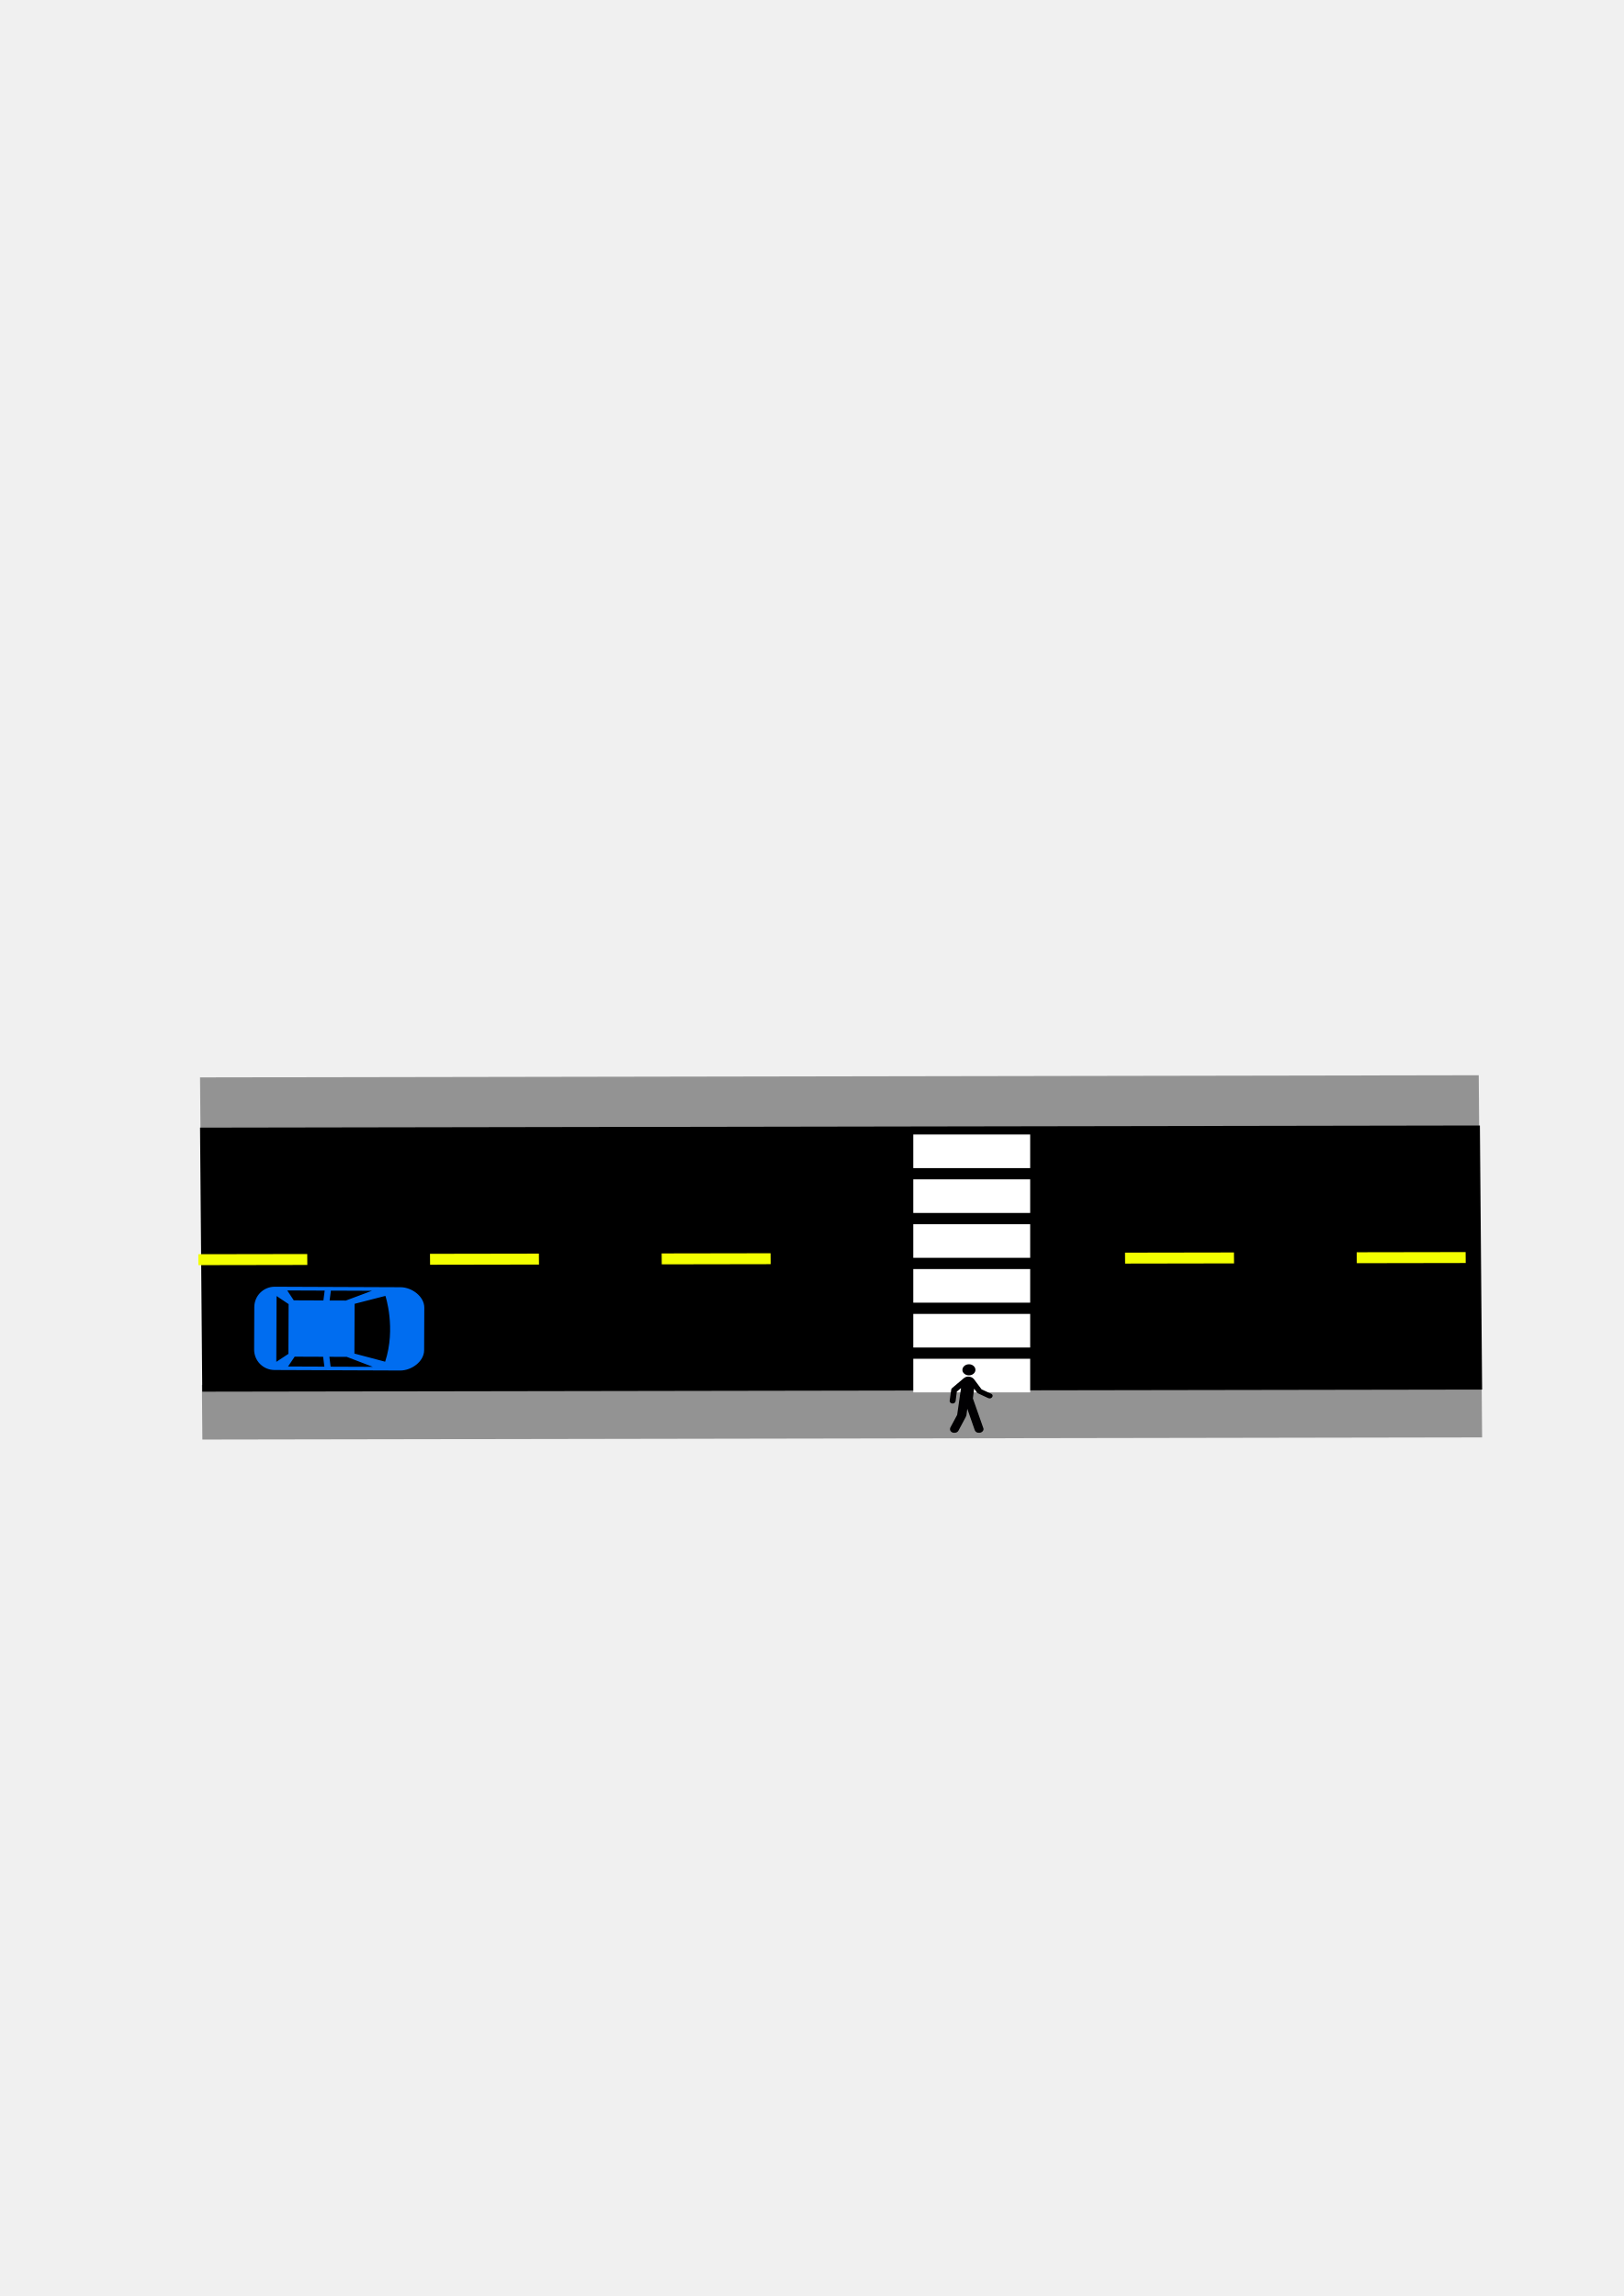
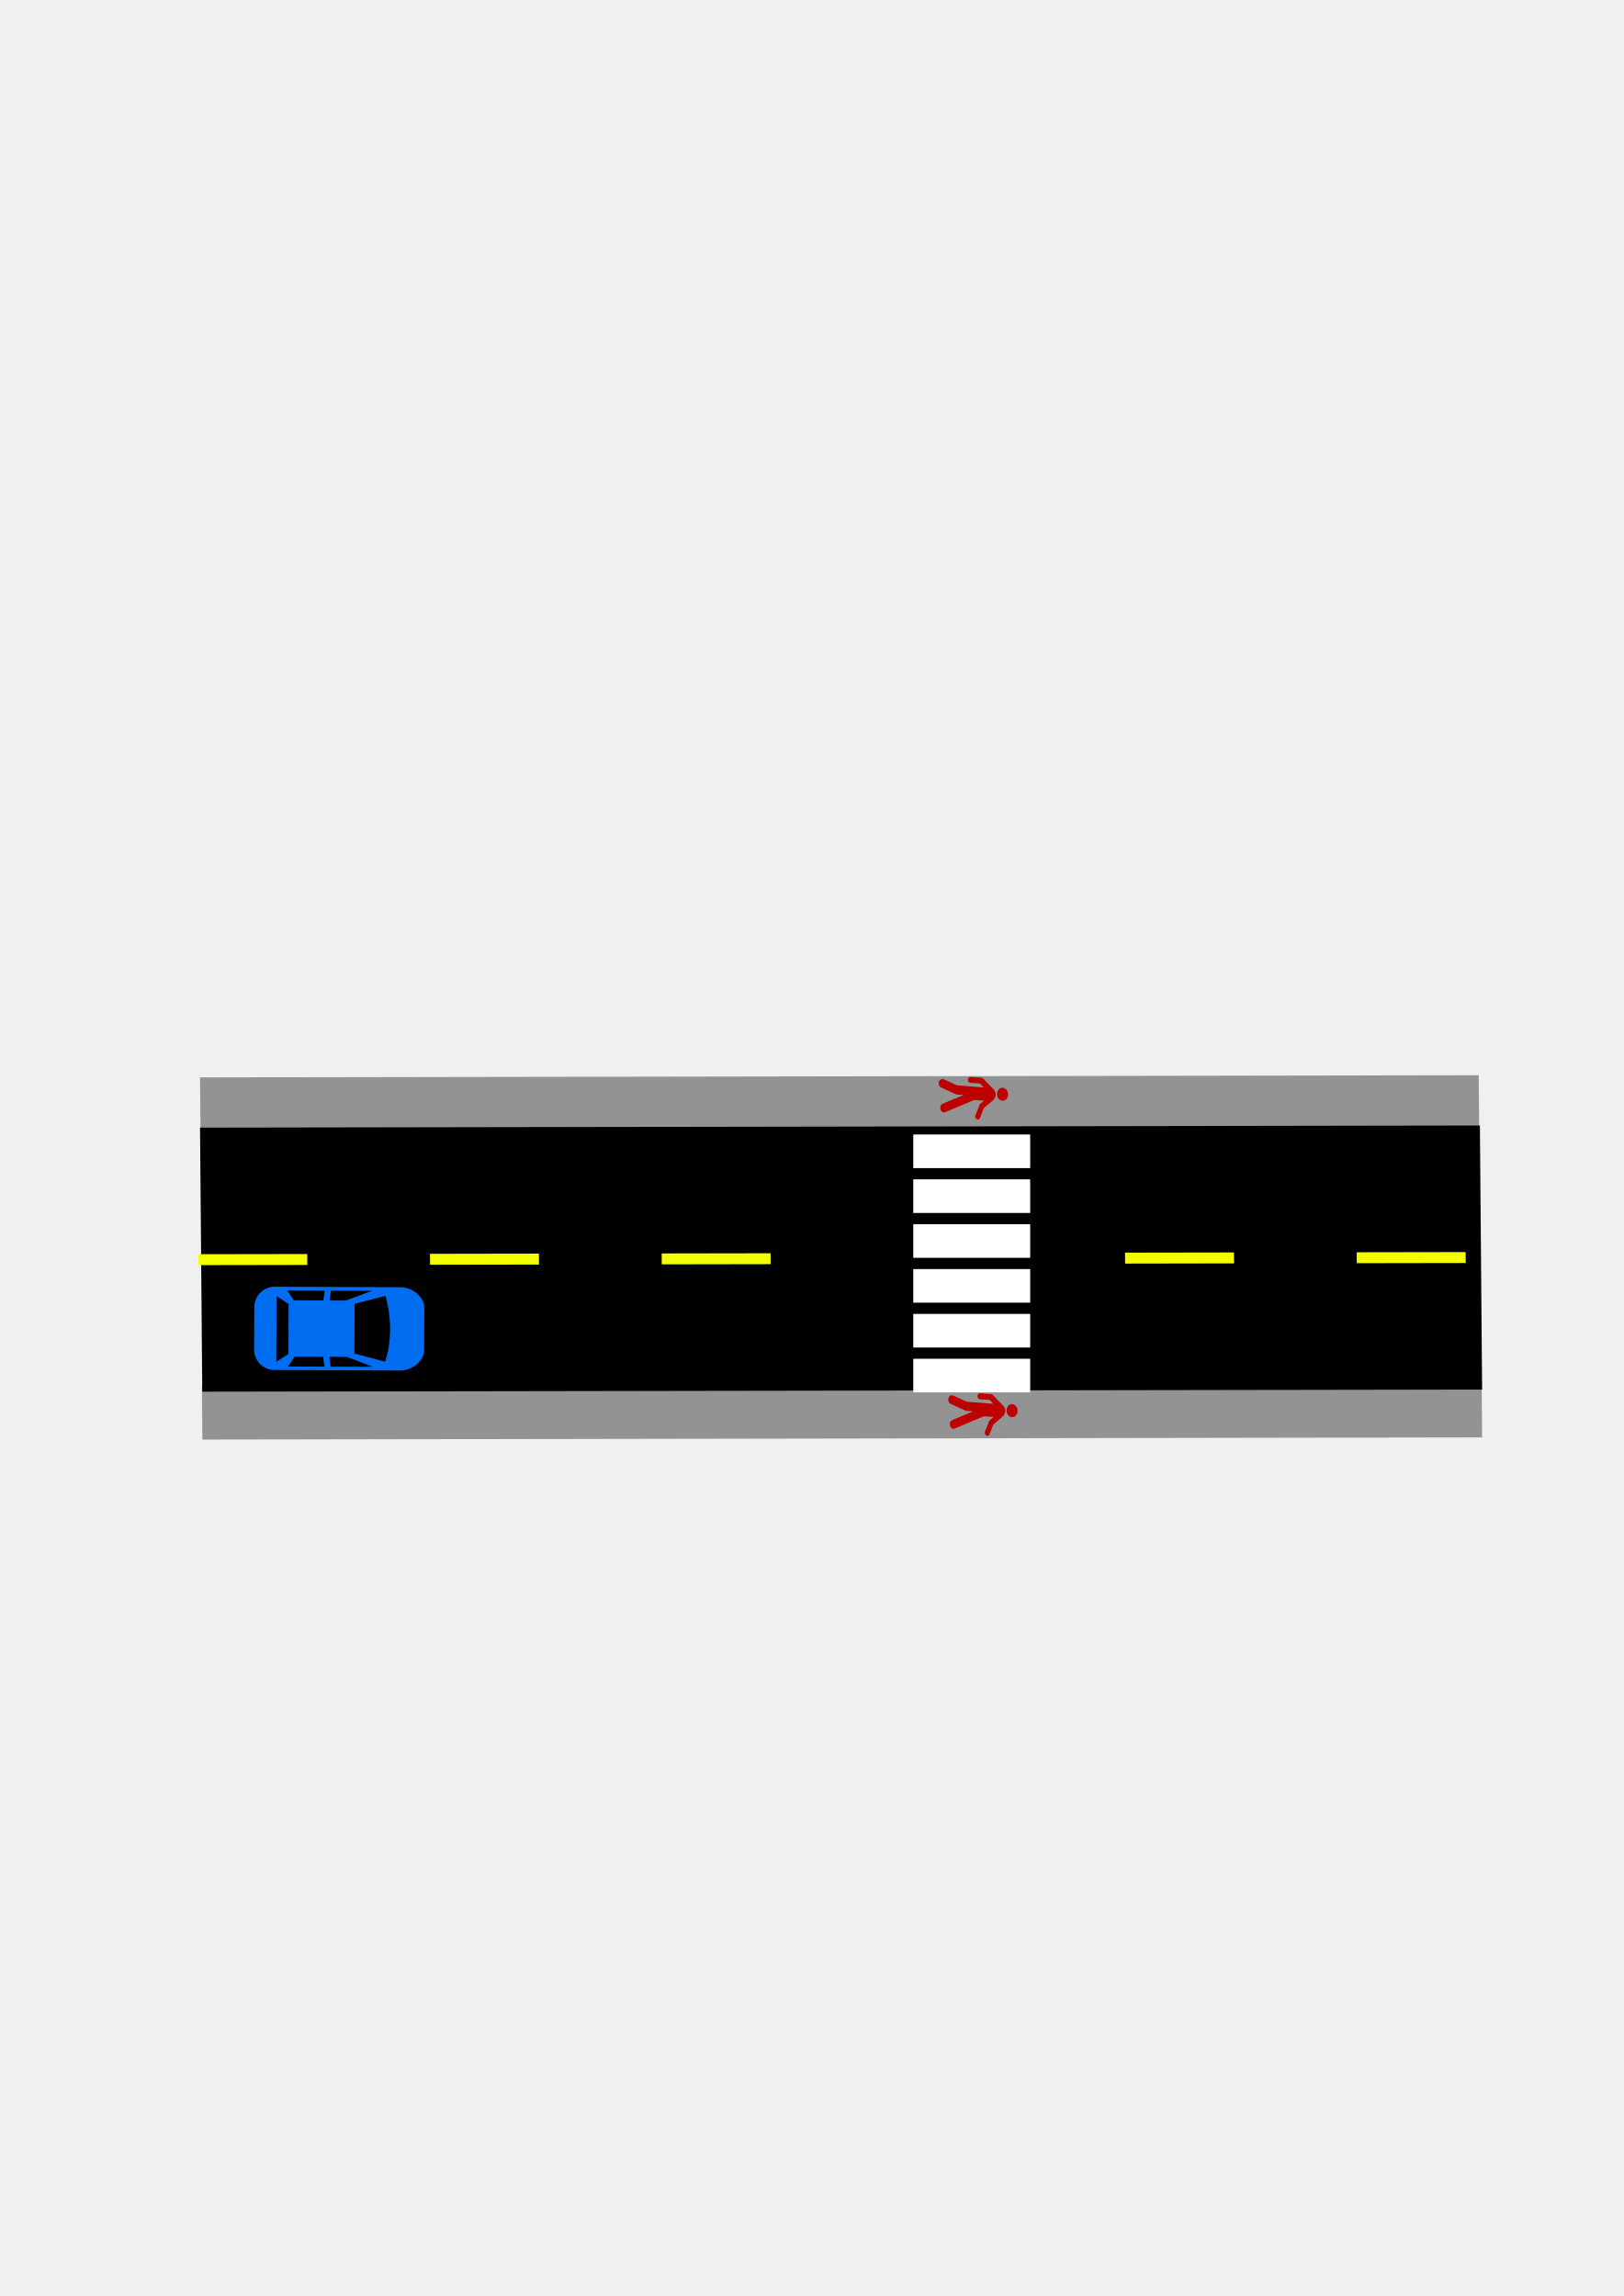
<svg xmlns="http://www.w3.org/2000/svg" width="210mm" height="297mm" viewBox="0 0 210 297" version="1.1" id="svg8">
-   <defs id="defs2" />
+   <defs id="defs2">
+     <marker orient="auto" refY="0.0" refX="0.0" id="TriangleOutM" style="overflow:visible">
+       <path id="path1362" d="M 5.77,0.0 L -2.88,5.0 L -2.88,-5.0 L 5.77,0.0 z " style="fill-rule:evenodd;stroke:#b40000;stroke-width:1pt;stroke-opacity:1;fill:#b40000;fill-opacity:1" transform="scale(0.4)" />
+     </marker>
+     <marker orient="auto" refY="0.0" refX="0.0" id="TriangleOutL" style="overflow:visible">
+       <path id="path1359" d="M 5.77,0.0 L -2.88,5.0 L -2.88,-5.0 L 5.77,0.0 z " style="fill-rule:evenodd;stroke:#000000;stroke-width:1pt;stroke-opacity:1;fill:#000000;fill-opacity:1" transform="scale(0.8)" />
+     </marker>
+   </defs>
  <g id="layer1">
    <rect style="fill:#000000;fill-opacity:1;stroke:#000000;stroke-width:1.754;stroke-miterlimit:4;stroke-dasharray:none;stroke-dashoffset:0;stroke-opacity:1" id="rect853" width="32.402" height="163.773" x="146.789" y="-189.293" transform="matrix(0.00842507,0.9999645,-0.9999986,0.00166884,0,0)" />
    <rect style="fill:#000000;fill-opacity:0.39;stroke:none;stroke-width:1.765;stroke-miterlimit:4;stroke-dasharray:none;stroke-dashoffset:0;stroke-opacity:1" id="rect855" width="7.069" height="165.513" x="179.194" y="-190.127" transform="matrix(0.00837539,0.9999649,-0.9999986,0.00167874,0,0)" />
    <rect style="fill:#000000;fill-opacity:0.39;stroke:none;stroke-width:1.764;stroke-miterlimit:4;stroke-dasharray:none;stroke-dashoffset:0;stroke-opacity:1" id="rect855-7" width="7.069" height="165.378" x="139.414" y="-190.085" transform="matrix(0.0083563,0.9999651,-0.9999986,0.00168258,0,0)" />
    <rect style="fill:#f3ff00;fill-opacity:1;stroke:none;stroke-width:1.72;stroke-miterlimit:4;stroke-dasharray:none;stroke-dashoffset:0;stroke-opacity:1" id="rect874" width="1.414" height="14.088" x="162.284" y="-188.196" transform="matrix(0.00837539,0.9999649,-0.9999986,0.00167874,0,0)" />
    <rect style="fill:#f3ff00;fill-opacity:1;stroke:none;stroke-width:1.72;stroke-miterlimit:4;stroke-dasharray:none;stroke-dashoffset:0;stroke-opacity:1" id="rect874-5" width="1.414" height="14.088" x="162.284" y="-158.232" transform="matrix(0.00837539,0.9999649,-0.9999986,0.00167874,0,0)" />
    <rect style="fill:#f3ff00;fill-opacity:1;stroke:none;stroke-width:1.72;stroke-miterlimit:4;stroke-dasharray:none;stroke-dashoffset:0;stroke-opacity:1" id="rect874-5-3" width="1.414" height="14.088" x="162.284" y="-68.34" transform="matrix(0.00837539,0.9999649,-0.9999986,0.00167874,0,0)" />
    <rect style="fill:#f3ff00;fill-opacity:1;stroke:none;stroke-width:1.72;stroke-miterlimit:4;stroke-dasharray:none;stroke-dashoffset:0;stroke-opacity:1" id="rect874-5-5" width="1.414" height="14.088" x="162.284" y="-38.376" transform="matrix(0.00837539,0.9999649,-0.9999986,0.00167874,0,0)" />
    <rect style="fill:#f3ff00;fill-opacity:1;stroke:none;stroke-width:1.72;stroke-miterlimit:4;stroke-dasharray:none;stroke-dashoffset:0;stroke-opacity:1" id="rect874-5-3-6" width="1.414" height="14.088" x="162.284" y="-98.304" transform="matrix(0.00837539,0.9999649,-0.9999986,0.00167874,0,0)" />
    <rect style="fill:#ffffff;fill-opacity:1;stroke:none;stroke-width:2;stroke-miterlimit:4;stroke-dasharray:none;stroke-dashoffset:0;stroke-opacity:1" id="rect4807" width="15.119" height="4.347" x="118.118" y="146.754" />
    <rect style="fill:#ffffff;fill-opacity:1;stroke:none;stroke-width:2;stroke-miterlimit:4;stroke-dasharray:none;stroke-dashoffset:0;stroke-opacity:1" id="rect4807-2" width="15.119" height="4.347" x="118.118" y="152.556" />
    <rect style="fill:#ffffff;fill-opacity:1;stroke:none;stroke-width:2;stroke-miterlimit:4;stroke-dasharray:none;stroke-dashoffset:0;stroke-opacity:1" id="rect4807-2-6" width="15.119" height="4.347" x="118.118" y="158.358" />
    <rect style="fill:#ffffff;fill-opacity:1;stroke:none;stroke-width:2;stroke-miterlimit:4;stroke-dasharray:none;stroke-dashoffset:0;stroke-opacity:1" id="rect4807-2-6-1" width="15.119" height="4.347" x="118.118" y="164.16" />
    <rect style="fill:#ffffff;fill-opacity:1;stroke:none;stroke-width:2;stroke-miterlimit:4;stroke-dasharray:none;stroke-dashoffset:0;stroke-opacity:1" id="rect4807-2-6-1-8" width="15.119" height="4.347" x="118.118" y="169.962" />
    <rect style="fill:#ffffff;fill-opacity:1;stroke:none;stroke-width:2;stroke-miterlimit:4;stroke-dasharray:none;stroke-dashoffset:0;stroke-opacity:1" id="rect4807-2-6-1-8-7" width="15.119" height="4.347" x="118.118" y="175.764" />
    <g id="g5033" transform="matrix(-0.00186672,0.4675031,-0.4675031,-0.00186672,54.91002,160.915)">
      <g id="g4962">
        <path id="path4930" d="M 29.395,0 H 17.636 c -3.117,0 -5.643,3.467 -5.643,6.584 v 34.804 c 0,3.116 2.526,5.644 5.643,5.644 h 11.759 c 3.116,0 5.644,-2.527 5.644,-5.644 V 6.584 C 35.037,3.467 32.511,0 29.395,0 Z m 4.655,14.188 v 11.665 l -2.729,0.351 v -4.806 z m -1.432,-3.415 c -1.016,3.9 -2.219,8.51 -2.219,8.51 H 16.631 l -2.222,-8.51 c 10e-4,0 8.884,-3.018 18.209,0 z m -16.877,10.94 v 4.492 l -2.73,-0.349 V 14.502 Z m -2.73,16.225 V 27.579 l 2.73,0.343 v 8.196 z m 1.557,2.944 2.218,-3.336 h 13.771 l 2.219,3.336 z m 16.753,-5.077 v -7.872 l 2.729,-0.355 v 10.048 z" style="fill:#006df0" />
-         <g id="g4932">
- 	</g>
-         <g id="g4934">
- 	</g>
-         <g id="g4936">
- 	</g>
-         <g id="g4938">
- 	</g>
-         <g id="g4940">
- 	</g>
-         <g id="g4942">
- 	</g>
-         <g id="g4944">
- 	</g>
-         <g id="g4946">
- 	</g>
-         <g id="g4948">
- 	</g>
-         <g id="g4950">
- 	</g>
-         <g id="g4952">
- 	</g>
-         <g id="g4954">
- 	</g>
-         <g id="g4956">
- 	</g>
-         <g id="g4958">
- 	</g>
-         <g id="g4960">
- 	</g>
+         <g id="g4932" />
+         <g id="g4934" />
+         <g id="g4936" />
+         <g id="g4938" />
+         <g id="g4940" />
+         <g id="g4942" />
+         <g id="g4944" />
+         <g id="g4946" />
+         <g id="g4948" />
+         <g id="g4950" />
+         <g id="g4952" />
+         <g id="g4954" />
+         <g id="g4956" />
+         <g id="g4958" />
+         <g id="g4960" />
      </g>
-       <g id="g4964">
- </g>
-       <g id="g4966">
- </g>
-       <g id="g4968">
- </g>
-       <g id="g4970">
- </g>
-       <g id="g4972">
- </g>
-       <g id="g4974">
- </g>
-       <g id="g4976">
- </g>
-       <g id="g4978">
- </g>
-       <g id="g4980">
- </g>
-       <g id="g4982">
- </g>
-       <g id="g4984">
- </g>
-       <g id="g4986">
- </g>
-       <g id="g4988">
- </g>
-       <g id="g4990">
- </g>
-       <g id="g4992">
- </g>
+       <g id="g4964" />
+       <g id="g4966" />
+       <g id="g4968" />
+       <g id="g4970" />
+       <g id="g4972" />
+       <g id="g4974" />
+       <g id="g4976" />
+       <g id="g4978" />
+       <g id="g4980" />
+       <g id="g4982" />
+       <g id="g4984" />
+       <g id="g4986" />
+       <g id="g4988" />
+       <g id="g4990" />
+       <g id="g4992" />
    </g>
-     <g id="g5099" transform="matrix(0.02258638,0,0,0.01883218,120.2864,176.4766)">
-       <g id="g5041">
-         <g id="g5039">
-           <path id="path5035" d="m 223.821,76.022 c 10.333,-0.333 19,-4.333 26,-12 7,-7.667 10.333,-16.667 10,-27 -0.333,-10.335 -4.167,-19.168 -11.5,-26.5 -7.333,-7.333 -16.167,-10.833 -26.5,-10.5 -10.333,0.333 -19,4.333 -26,12 -7,7.667 -10.5,16.667 -10.5,27 0,10.333 3.833,19.167 11.5,26.5 7.667,7.333 16.667,10.833 27,10.5 z" style="fill:#010002" />
-           <path id="path5037" d="m 350.321,202.522 -55,-30 -45,-72 c -8.667,-10.667 -19.333,-16 -32,-16 -8.667,0 -17,3.667 -25,11 l -68,69 c -2,2.667 -3.333,5.667 -4,9 l -9,77 v 2 c 0,4.666 1.667,8.666 5,12 3.333,3.332 7.333,5 12,5 4.667,0 8.5,-1.668 11.5,-5 3,-3.334 4.833,-7 5.5,-11 l 7,-66 24,-24 -22,184 -39,87.001 c -1.333,4 -2,7.658 -2,11.002 0,7.322 2.5,13.5 7.5,18.5 5,5 11.167,7.164 18.5,6.5 10,0 17.333,-4.678 22,-14 l 42,-94.002 c 0,-0.67 0.333,-1.835 1,-3.5 0.668,-1.67 1.335,-3.17 2,-4.5 0.667,-1.335 1,-2.67 1,-4 l 5,-45.001 43,148.003 c 4.667,12 13,17.666 25,17 6.667,0 12.5,-2.5 17.5,-7.5 5,-5 7.5,-11.178 7.5,-18.5 0,-0.678 -0.167,-1.5 -0.5,-2.5 -0.333,-1 -0.5,-1.836 -0.5,-2.502 l -60,-205.001 7,-67 17,27 c 1.333,2 3,3.667 5,5 l 59,33 c 4,1.333 6.667,2 8,2 4.667,0 8.667,-1.833 12,-5.5 3.333,-3.668 5,-7.834 5,-12.5 0,-6 -2.667,-10.667 -8,-14 z" style="fill:#010002" />
+     <g id="g5099" transform="matrix(0.00137642,0.0225444,-0.01879718,0.00114764,131.3047,177.409)" style="fill:#bd0000;fill-opacity:1">
+       <g id="g5041" style="fill:#bd0000;fill-opacity:1">
+         <g id="g5039" style="fill:#bd0000;fill-opacity:1">
+           <path id="path5035" d="m 223.821,76.022 c 10.333,-0.333 19,-4.333 26,-12 7,-7.667 10.333,-16.667 10,-27 -0.333,-10.335 -4.167,-19.168 -11.5,-26.5 -7.333,-7.333 -16.167,-10.833 -26.5,-10.5 -10.333,0.333 -19,4.333 -26,12 -7,7.667 -10.5,16.667 -10.5,27 0,10.333 3.833,19.167 11.5,26.5 7.667,7.333 16.667,10.833 27,10.5 z" style="fill:#bd0000;fill-opacity:1" />
+           <path id="path5037" d="m 350.321,202.522 -55,-30 -45,-72 c -8.667,-10.667 -19.333,-16 -32,-16 -8.667,0 -17,3.667 -25,11 l -68,69 c -2,2.667 -3.333,5.667 -4,9 l -9,77 v 2 c 0,4.666 1.667,8.666 5,12 3.333,3.332 7.333,5 12,5 4.667,0 8.5,-1.668 11.5,-5 3,-3.334 4.833,-7 5.5,-11 l 7,-66 24,-24 -22,184 -39,87.001 c -1.333,4 -2,7.658 -2,11.002 0,7.322 2.5,13.5 7.5,18.5 5,5 11.167,7.164 18.5,6.5 10,0 17.333,-4.678 22,-14 l 42,-94.002 c 0,-0.67 0.333,-1.835 1,-3.5 0.668,-1.67 1.335,-3.17 2,-4.5 0.667,-1.335 1,-2.67 1,-4 l 5,-45.001 43,148.003 c 4.667,12 13,17.666 25,17 6.667,0 12.5,-2.5 17.5,-7.5 5,-5 7.5,-11.178 7.5,-18.5 0,-0.678 -0.167,-1.5 -0.5,-2.5 -0.333,-1 -0.5,-1.836 -0.5,-2.502 l -60,-205.001 7,-67 17,27 c 1.333,2 3,3.667 5,5 l 59,33 c 4,1.333 6.667,2 8,2 4.667,0 8.667,-1.833 12,-5.5 3.333,-3.668 5,-7.834 5,-12.5 0,-6 -2.667,-10.667 -8,-14 z" style="fill:#bd0000;fill-opacity:1" />
        </g>
      </g>
-       <g id="g5043">
- </g>
-       <g id="g5045">
- </g>
-       <g id="g5047">
- </g>
-       <g id="g5049">
- </g>
-       <g id="g5051">
- </g>
-       <g id="g5053">
- </g>
-       <g id="g5055">
- </g>
-       <g id="g5057">
- </g>
-       <g id="g5059">
- </g>
-       <g id="g5061">
- </g>
-       <g id="g5063">
- </g>
-       <g id="g5065">
- </g>
-       <g id="g5067">
- </g>
-       <g id="g5069">
- </g>
-       <g id="g5071">
- </g>
+       <g id="g5043" style="fill:#bd0000;fill-opacity:1" />
+       <g id="g5045" style="fill:#bd0000;fill-opacity:1" />
+       <g id="g5047" style="fill:#bd0000;fill-opacity:1" />
+       <g id="g5049" style="fill:#bd0000;fill-opacity:1" />
+       <g id="g5051" style="fill:#bd0000;fill-opacity:1" />
+       <g id="g5053" style="fill:#bd0000;fill-opacity:1" />
+       <g id="g5055" style="fill:#bd0000;fill-opacity:1" />
+       <g id="g5057" style="fill:#bd0000;fill-opacity:1" />
+       <g id="g5059" style="fill:#bd0000;fill-opacity:1" />
+       <g id="g5061" style="fill:#bd0000;fill-opacity:1" />
+       <g id="g5063" style="fill:#bd0000;fill-opacity:1" />
+       <g id="g5065" style="fill:#bd0000;fill-opacity:1" />
+       <g id="g5067" style="fill:#bd0000;fill-opacity:1" />
+       <g id="g5069" style="fill:#bd0000;fill-opacity:1" />
+       <g id="g5071" style="fill:#bd0000;fill-opacity:1" />
+     </g>
+     <g id="g5099-8" transform="matrix(0.00137642,0.0225444,-0.01879718,0.00114764,130.0695,136.4866)" style="fill:#bd0000;fill-opacity:1">
+       <g id="g5041-9" style="fill:#bd0000;fill-opacity:1">
+         <g id="g5039-7" style="fill:#bd0000;fill-opacity:1">
+           <path id="path5035-3" d="m 223.821,76.022 c 10.333,-0.333 19,-4.333 26,-12 7,-7.667 10.333,-16.667 10,-27 -0.333,-10.335 -4.167,-19.168 -11.5,-26.5 -7.333,-7.333 -16.167,-10.833 -26.5,-10.5 -10.333,0.333 -19,4.333 -26,12 -7,7.667 -10.5,16.667 -10.5,27 0,10.333 3.833,19.167 11.5,26.5 7.667,7.333 16.667,10.833 27,10.5 z" style="fill:#bd0000;fill-opacity:1" />
+           <path id="path5037-6" d="m 350.321,202.522 -55,-30 -45,-72 c -8.667,-10.667 -19.333,-16 -32,-16 -8.667,0 -17,3.667 -25,11 l -68,69 c -2,2.667 -3.333,5.667 -4,9 l -9,77 v 2 c 0,4.666 1.667,8.666 5,12 3.333,3.332 7.333,5 12,5 4.667,0 8.5,-1.668 11.5,-5 3,-3.334 4.833,-7 5.5,-11 l 7,-66 24,-24 -22,184 -39,87.001 c -1.333,4 -2,7.658 -2,11.002 0,7.322 2.5,13.5 7.5,18.5 5,5 11.167,7.164 18.5,6.5 10,0 17.333,-4.678 22,-14 l 42,-94.002 c 0,-0.67 0.333,-1.835 1,-3.5 0.668,-1.67 1.335,-3.17 2,-4.5 0.667,-1.335 1,-2.67 1,-4 l 5,-45.001 43,148.003 c 4.667,12 13,17.666 25,17 6.667,0 12.5,-2.5 17.5,-7.5 5,-5 7.5,-11.178 7.5,-18.5 0,-0.678 -0.167,-1.5 -0.5,-2.5 -0.333,-1 -0.5,-1.836 -0.5,-2.502 l -60,-205.001 7,-67 17,27 c 1.333,2 3,3.667 5,5 l 59,33 c 4,1.333 6.667,2 8,2 4.667,0 8.667,-1.833 12,-5.5 3.333,-3.668 5,-7.834 5,-12.5 0,-6 -2.667,-10.667 -8,-14 z" style="fill:#bd0000;fill-opacity:1" />
+         </g>
+       </g>
+       <g id="g5043-1" style="fill:#bd0000;fill-opacity:1" />
+       <g id="g5045-2" style="fill:#bd0000;fill-opacity:1" />
+       <g id="g5047-9" style="fill:#bd0000;fill-opacity:1" />
+       <g id="g5049-3" style="fill:#bd0000;fill-opacity:1" />
+       <g id="g5051-1" style="fill:#bd0000;fill-opacity:1" />
+       <g id="g5053-9" style="fill:#bd0000;fill-opacity:1" />
+       <g id="g5055-4" style="fill:#bd0000;fill-opacity:1" />
+       <g id="g5057-7" style="fill:#bd0000;fill-opacity:1" />
+       <g id="g5059-8" style="fill:#bd0000;fill-opacity:1" />
+       <g id="g5061-4" style="fill:#bd0000;fill-opacity:1" />
+       <g id="g5063-5" style="fill:#bd0000;fill-opacity:1" />
+       <g id="g5065-0" style="fill:#bd0000;fill-opacity:1" />
+       <g id="g5067-3" style="fill:#bd0000;fill-opacity:1" />
+       <g id="g5069-6" style="fill:#bd0000;fill-opacity:1" />
+       <g id="g5071-1" style="fill:#bd0000;fill-opacity:1" />
    </g>
  </g>
</svg>
